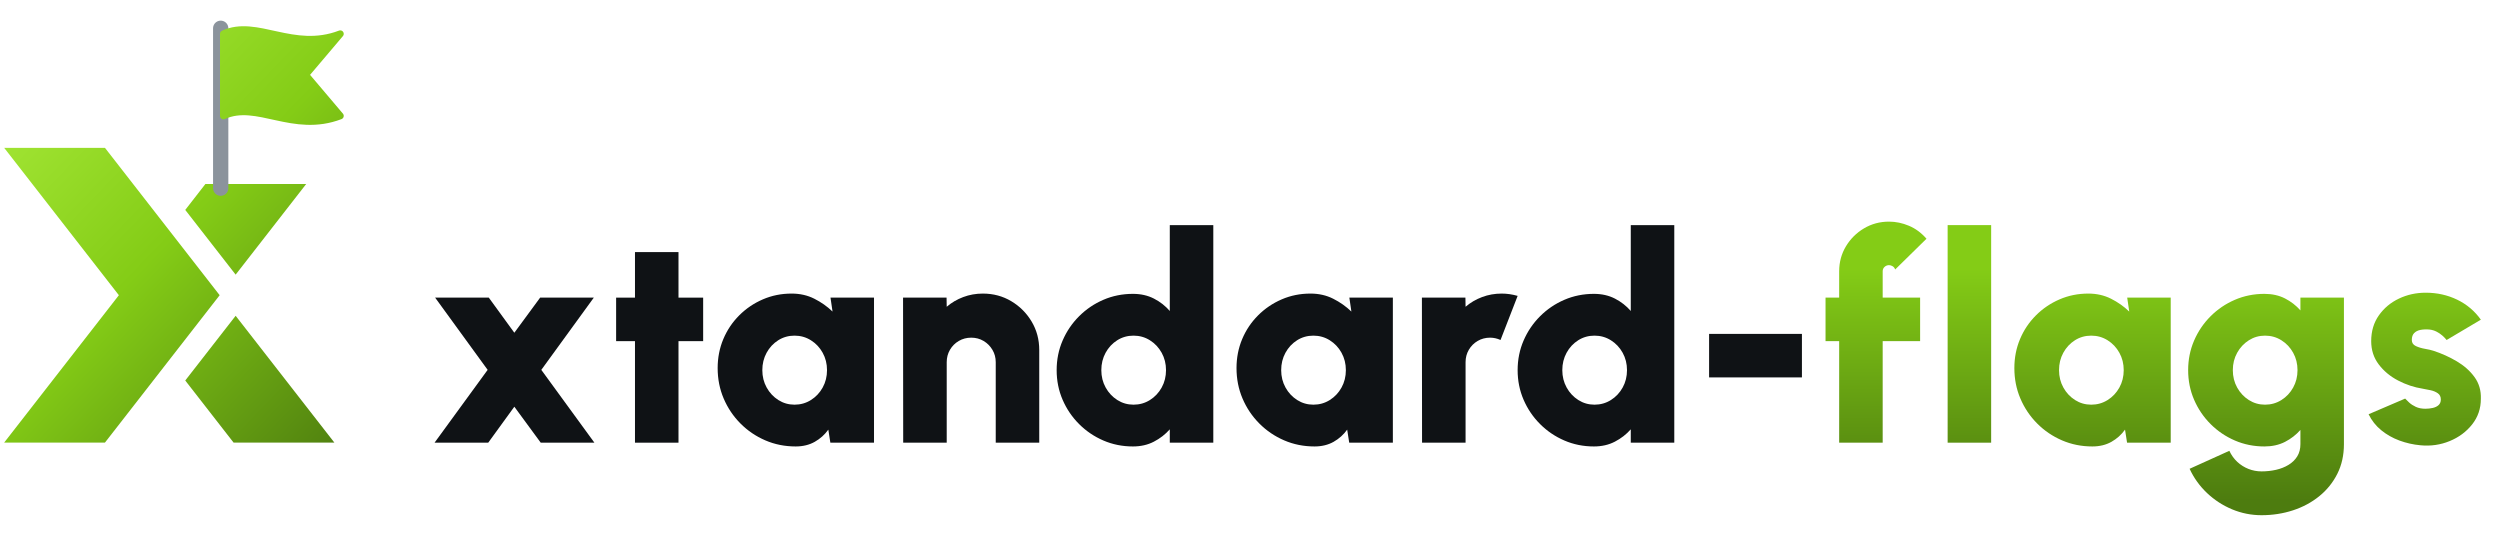
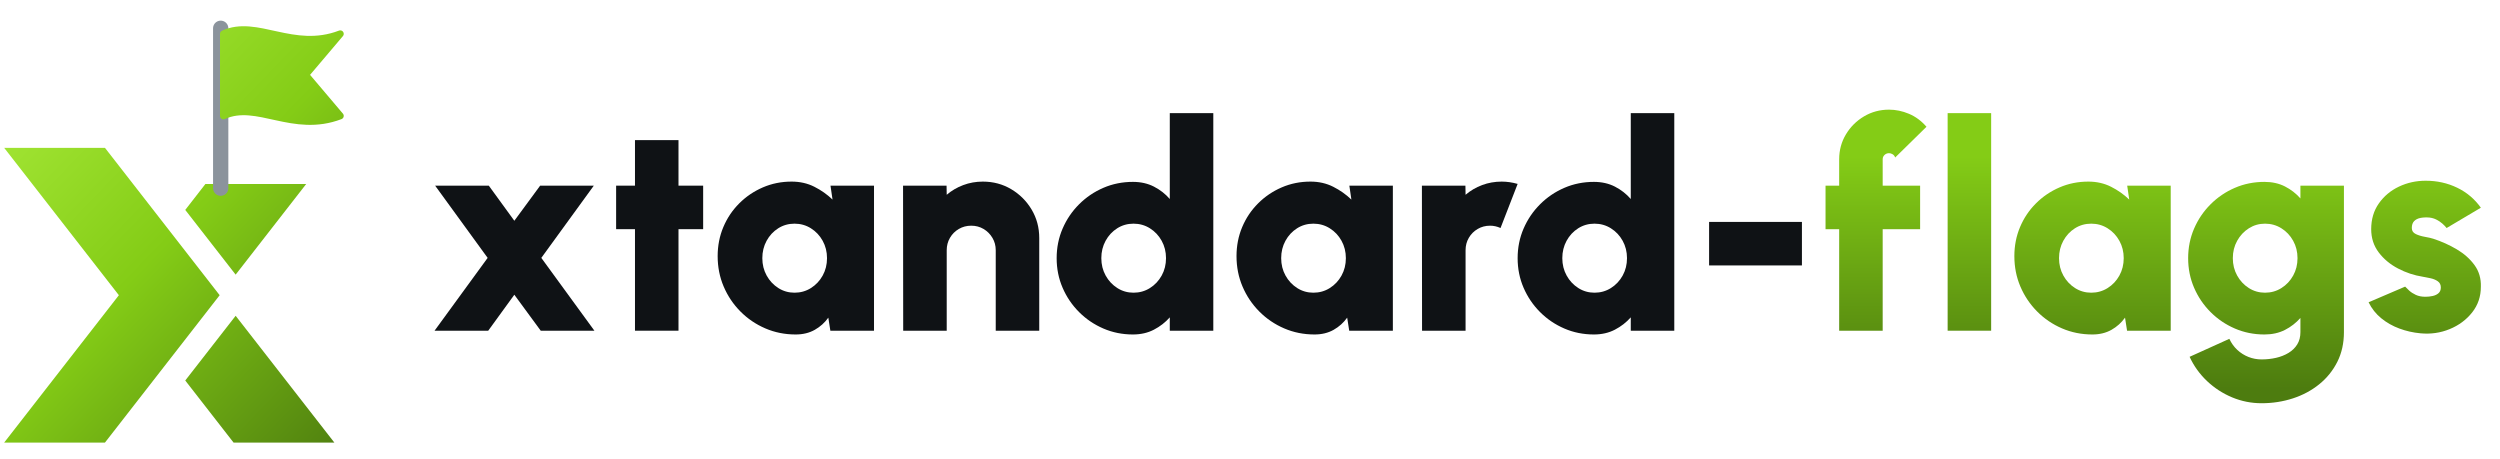
- <svg xmlns="http://www.w3.org/2000/svg" viewBox="0 0 861.8 184.0" width="861.8" height="184.0" role="img" aria-label="xtandard-flags">
+ <svg xmlns="http://www.w3.org/2000/svg" viewBox="0 0 861.8 158.0" width="861.8" height="158.0" role="img" aria-label="xtandard-flags">
  <defs>
    <linearGradient id="lime" x1="250" y1="250" x2="760" y2="740" gradientUnits="userSpaceOnUse">
      <stop offset="0" stop-color="#A3E635" />
      <stop offset=".42" stop-color="#84CC16" />
      <stop offset="1" stop-color="#4D7C0F" />
    </linearGradient>
    <linearGradient id="word" x1="0" y1="-60" x2="0" y2="20" gradientUnits="userSpaceOnUse">
      <stop offset="0" stop-color="#84CC16" />
      <stop offset="1" stop-color="#4D7C0F" />
    </linearGradient>
  </defs>
  <g transform="translate(0 4) scale(0.23962) translate(-244 -104.0)">
    <path d="M250 300L395 300L560 512L395 724L250 724L415 512Z" fill="url(#lime)" />
    <path d="M539.5 352L684.5 352L583.0 482.4L510.5 389.3Z" fill="url(#lime)" />
    <path d="M580.0 724L725.0 724L583.0 541.6L510.5 634.7Z" fill="url(#lime)" />
    <path d="M561.5 358L561.5 128" stroke="#8B939C" stroke-width="22" stroke-linecap="round" />
    <path d="M565.5 136C613.5 114 665.5 162 733.5 136L683.5 195L733.5 254C665.5 280 613.5 232 565.5 254Z" fill="url(#lime)" stroke="url(#lime)" stroke-width="10" stroke-linejoin="round" />
  </g>
-   <g transform="translate(145.8 152.6)" fill="#0F1215">
+   <g transform="translate(145.8 114.0)" fill="#0F1215">
    <path transform="translate(0.00 0.00)" d="M 4 0 L 22.301 -25.102 L 4.199 -50 L 22.699 -50 L 31.5 -37.898 L 40.398 -50 L 58.898 -50 L 40.801 -25.102 L 59.102 0 L 40.602 0 L 31.5 -12.398 L 22.5 0 Z M 4 0" />
    <path transform="translate(63.09 0.00)" d="M 33.5 -35 L 25 -35 L 25 0 L 10 0 L 10 -35 L 3.5 -35 L 3.5 -50 L 10 -50 L 10 -65.699 L 25 -65.699 L 25 -50 L 33.5 -50 Z M 33.5 -35" />
    <path transform="translate(98.59 0.00)" d="M 41.898 -50 L 56.898 -50 L 56.898 0 L 41.852 0 L 41.148 -4.5 C 39.918 -2.766 38.359 -1.367 36.477 -0.301 C 34.59 0.766 32.398 1.301 29.898 1.301 C 26.168 1.301 22.676 0.602 19.426 -0.801 C 16.176 -2.199 13.316 -4.141 10.852 -6.625 C 8.383 -9.109 6.457 -11.977 5.074 -15.227 C 3.691 -18.477 3 -21.965 3 -25.699 C 3 -29.266 3.648 -32.602 4.949 -35.699 C 6.25 -38.801 8.074 -41.523 10.426 -43.875 C 12.773 -46.227 15.492 -48.066 18.574 -49.398 C 21.66 -50.734 24.965 -51.398 28.5 -51.398 C 31.367 -51.398 33.977 -50.809 36.324 -49.625 C 38.676 -48.441 40.766 -46.965 42.602 -45.199 Z M 29.5 -13.102 C 31.566 -13.102 33.449 -13.633 35.148 -14.699 C 36.852 -15.766 38.199 -17.199 39.199 -19 C 40.199 -20.801 40.699 -22.801 40.699 -25 C 40.699 -27.199 40.199 -29.199 39.199 -31 C 38.199 -32.801 36.852 -34.234 35.148 -35.301 C 33.449 -36.367 31.566 -36.898 29.5 -36.898 C 27.434 -36.898 25.559 -36.367 23.875 -35.301 C 22.191 -34.234 20.859 -32.801 19.875 -31 C 18.891 -29.199 18.398 -27.199 18.398 -25 C 18.398 -22.801 18.898 -20.801 19.898 -19 C 20.898 -17.199 22.242 -15.766 23.926 -14.699 C 25.609 -13.633 27.465 -13.102 29.5 -13.102 Z M 29.5 -13.102" />
    <path transform="translate(159.50 0.00)" d="M 52.949 -31.949 L 52.949 0 L 37.949 0 L 37.949 -27.75 C 37.949 -29.316 37.566 -30.742 36.801 -32.023 C 36.035 -33.309 35.016 -34.324 33.75 -35.074 C 32.484 -35.824 31.066 -36.199 29.5 -36.199 C 27.934 -36.199 26.508 -35.824 25.227 -35.074 C 23.941 -34.324 22.926 -33.309 22.176 -32.023 C 21.426 -30.742 21.051 -29.316 21.051 -27.75 L 21.051 0 L 6.051 0 L 6 -50 L 21 -50 L 21.051 -46.852 C 22.715 -48.285 24.617 -49.398 26.75 -50.199 C 28.883 -51 31.133 -51.398 33.5 -51.398 C 37.102 -51.398 40.367 -50.523 43.301 -48.773 C 46.234 -47.023 48.574 -44.684 50.324 -41.75 C 52.074 -38.816 52.949 -35.551 52.949 -31.949 Z M 52.949 -31.949" />
    <path transform="translate(215.45 0.00)" d="M 42 -75 L 57 -75 L 57 0 L 42 0 L 42 -4.602 C 40.465 -2.867 38.641 -1.449 36.523 -0.352 C 34.41 0.75 32 1.301 29.301 1.301 C 25.668 1.301 22.266 0.617 19.102 -0.75 C 15.934 -2.117 13.141 -4.008 10.727 -6.426 C 8.309 -8.84 6.418 -11.633 5.051 -14.801 C 3.684 -17.965 3 -21.367 3 -25 C 3 -28.633 3.684 -32.035 5.051 -35.199 C 6.418 -38.367 8.309 -41.16 10.727 -43.574 C 13.141 -45.992 15.934 -47.883 19.102 -49.25 C 22.266 -50.617 25.668 -51.301 29.301 -51.301 C 32 -51.301 34.41 -50.758 36.523 -49.676 C 38.641 -48.59 40.465 -47.168 42 -45.398 Z M 29.5 -13.102 C 31.566 -13.102 33.449 -13.633 35.148 -14.699 C 36.852 -15.766 38.199 -17.199 39.199 -19 C 40.199 -20.801 40.699 -22.801 40.699 -25 C 40.699 -27.199 40.199 -29.199 39.199 -31 C 38.199 -32.801 36.852 -34.234 35.148 -35.301 C 33.449 -36.367 31.566 -36.898 29.5 -36.898 C 27.434 -36.898 25.559 -36.367 23.875 -35.301 C 22.191 -34.234 20.859 -32.801 19.875 -31 C 18.891 -29.199 18.398 -27.199 18.398 -25 C 18.398 -22.801 18.898 -20.801 19.898 -19 C 20.898 -17.199 22.242 -15.766 23.926 -14.699 C 25.609 -13.633 27.465 -13.102 29.5 -13.102 Z M 29.5 -13.102" />
    <path transform="translate(277.45 0.00)" d="M 41.898 -50 L 56.898 -50 L 56.898 0 L 41.852 0 L 41.148 -4.5 C 39.918 -2.766 38.359 -1.367 36.477 -0.301 C 34.59 0.766 32.398 1.301 29.898 1.301 C 26.168 1.301 22.676 0.602 19.426 -0.801 C 16.176 -2.199 13.316 -4.141 10.852 -6.625 C 8.383 -9.109 6.457 -11.977 5.074 -15.227 C 3.691 -18.477 3 -21.965 3 -25.699 C 3 -29.266 3.648 -32.602 4.949 -35.699 C 6.25 -38.801 8.074 -41.523 10.426 -43.875 C 12.773 -46.227 15.492 -48.066 18.574 -49.398 C 21.66 -50.734 24.965 -51.398 28.5 -51.398 C 31.367 -51.398 33.977 -50.809 36.324 -49.625 C 38.676 -48.441 40.766 -46.965 42.602 -45.199 Z M 29.5 -13.102 C 31.566 -13.102 33.449 -13.633 35.148 -14.699 C 36.852 -15.766 38.199 -17.199 39.199 -19 C 40.199 -20.801 40.699 -22.801 40.699 -25 C 40.699 -27.199 40.199 -29.199 39.199 -31 C 38.199 -32.801 36.852 -34.234 35.148 -35.301 C 33.449 -36.367 31.566 -36.898 29.5 -36.898 C 27.434 -36.898 25.559 -36.367 23.875 -35.301 C 22.191 -34.234 20.859 -32.801 19.875 -31 C 18.891 -29.199 18.398 -27.199 18.398 -25 C 18.398 -22.801 18.898 -20.801 19.898 -19 C 20.898 -17.199 22.242 -15.766 23.926 -14.699 C 25.609 -13.633 27.465 -13.102 29.5 -13.102 Z M 29.5 -13.102" />
    <path transform="translate(338.36 0.00)" d="M 6.051 0 L 6 -50 L 21 -50 L 21.051 -46.852 C 22.715 -48.285 24.617 -49.398 26.75 -50.199 C 28.883 -51 31.133 -51.398 33.5 -51.398 C 35.301 -51.398 37.133 -51.133 39 -50.602 L 33.102 -35.398 C 31.934 -35.934 30.734 -36.199 29.5 -36.199 C 27.934 -36.199 26.508 -35.824 25.227 -35.074 C 23.941 -34.324 22.926 -33.309 22.176 -32.023 C 21.426 -30.742 21.051 -29.316 21.051 -27.75 L 21.051 0 Z M 6.051 0" />
    <path transform="translate(374.36 0.00)" d="M 42 -75 L 57 -75 L 57 0 L 42 0 L 42 -4.602 C 40.465 -2.867 38.641 -1.449 36.523 -0.352 C 34.41 0.75 32 1.301 29.301 1.301 C 25.668 1.301 22.266 0.617 19.102 -0.75 C 15.934 -2.117 13.141 -4.008 10.727 -6.426 C 8.309 -8.84 6.418 -11.633 5.051 -14.801 C 3.684 -17.965 3 -21.367 3 -25 C 3 -28.633 3.684 -32.035 5.051 -35.199 C 6.418 -38.367 8.309 -41.16 10.727 -43.574 C 13.141 -45.992 15.934 -47.883 19.102 -49.25 C 22.266 -50.617 25.668 -51.301 29.301 -51.301 C 32 -51.301 34.41 -50.758 36.523 -49.676 C 38.641 -48.59 40.465 -47.168 42 -45.398 Z M 29.5 -13.102 C 31.566 -13.102 33.449 -13.633 35.148 -14.699 C 36.852 -15.766 38.199 -17.199 39.199 -19 C 40.199 -20.801 40.699 -22.801 40.699 -25 C 40.699 -27.199 40.199 -29.199 39.199 -31 C 38.199 -32.801 36.852 -34.234 35.148 -35.301 C 33.449 -36.367 31.566 -36.898 29.5 -36.898 C 27.434 -36.898 25.559 -36.367 23.875 -35.301 C 22.191 -34.234 20.859 -32.801 19.875 -31 C 18.891 -29.199 18.398 -27.199 18.398 -25 C 18.398 -22.801 18.898 -20.801 19.898 -19 C 20.898 -17.199 22.242 -15.766 23.926 -14.699 C 25.609 -13.633 27.465 -13.102 29.5 -13.102 Z M 29.5 -13.102" />
    <path transform="translate(437.36 0.00)" d="M 6 -37.5 L 38 -37.5 L 38 -22.5 L 6 -22.5 Z M 6 -37.5" />
  </g>
-   <g transform="translate(626.8 152.6)" fill="url(#word)">
+   <g transform="translate(626.8 114.0)" fill="url(#word)">
    <path transform="translate(0.00 0.00)" d="M 22.199 -59.102 L 22.199 -50 L 35.102 -50 L 35.102 -35 L 22.199 -35 L 22.199 0 L 7.199 0 L 7.199 -35 L 2.5 -35 L 2.5 -50 L 7.199 -50 L 7.199 -59.102 C 7.199 -62.234 7.977 -65.09 9.523 -67.676 C 11.074 -70.258 13.148 -72.324 15.75 -73.875 C 18.352 -75.426 21.234 -76.199 24.398 -76.199 C 26.699 -76.199 28.984 -75.727 31.25 -74.773 C 33.516 -73.824 35.535 -72.332 37.301 -70.301 L 26.5 -59.699 C 26.332 -60.199 26.043 -60.574 25.625 -60.824 C 25.207 -61.074 24.801 -61.199 24.398 -61.199 C 23.801 -61.199 23.285 -61 22.852 -60.602 C 22.418 -60.199 22.199 -59.699 22.199 -59.102 Z M 22.199 -59.102" />
    <path transform="translate(38.59 0.00)" d="M 6 0 L 6 -75 L 21 -75 L 21 0 Z M 6 0" />
    <path transform="translate(64.59 0.00)" d="M 41.898 -50 L 56.898 -50 L 56.898 0 L 41.852 0 L 41.148 -4.5 C 39.918 -2.766 38.359 -1.367 36.477 -0.301 C 34.59 0.766 32.398 1.301 29.898 1.301 C 26.168 1.301 22.676 0.602 19.426 -0.801 C 16.176 -2.199 13.316 -4.141 10.852 -6.625 C 8.383 -9.109 6.457 -11.977 5.074 -15.227 C 3.691 -18.477 3 -21.965 3 -25.699 C 3 -29.266 3.648 -32.602 4.949 -35.699 C 6.25 -38.801 8.074 -41.523 10.426 -43.875 C 12.773 -46.227 15.492 -48.066 18.574 -49.398 C 21.66 -50.734 24.965 -51.398 28.5 -51.398 C 31.367 -51.398 33.977 -50.809 36.324 -49.625 C 38.676 -48.441 40.766 -46.965 42.602 -45.199 Z M 29.5 -13.102 C 31.566 -13.102 33.449 -13.633 35.148 -14.699 C 36.852 -15.766 38.199 -17.199 39.199 -19 C 40.199 -20.801 40.699 -22.801 40.699 -25 C 40.699 -27.199 40.199 -29.199 39.199 -31 C 38.199 -32.801 36.852 -34.234 35.148 -35.301 C 33.449 -36.367 31.566 -36.898 29.5 -36.898 C 27.434 -36.898 25.559 -36.367 23.875 -35.301 C 22.191 -34.234 20.859 -32.801 19.875 -31 C 18.891 -29.199 18.398 -27.199 18.398 -25 C 18.398 -22.801 18.898 -20.801 19.898 -19 C 20.898 -17.199 22.242 -15.766 23.926 -14.699 C 25.609 -13.633 27.465 -13.102 29.5 -13.102 Z M 29.5 -13.102" />
    <path transform="translate(124.50 0.00)" d="M 41.699 -50 L 56.699 -50 L 56.699 0.5 C 56.699 4.301 55.941 7.707 54.426 10.727 C 52.91 13.742 50.832 16.316 48.199 18.449 C 45.566 20.582 42.543 22.207 39.125 23.324 C 35.707 24.441 32.102 25 28.301 25 C 24.766 25 21.383 24.324 18.148 22.977 C 14.918 21.625 12.035 19.75 9.5 17.352 C 6.965 14.949 4.965 12.168 3.5 9 L 17.199 2.801 C 17.898 4.301 18.816 5.574 19.949 6.625 C 21.082 7.676 22.367 8.484 23.801 9.051 C 25.234 9.617 26.734 9.898 28.301 9.898 C 30.035 9.898 31.699 9.715 33.301 9.352 C 34.898 8.984 36.332 8.418 37.602 7.648 C 38.867 6.883 39.867 5.91 40.602 4.727 C 41.332 3.543 41.699 2.133 41.699 0.5 L 41.699 -4.398 C 40.199 -2.699 38.426 -1.324 36.375 -0.273 C 34.324 0.773 31.965 1.301 29.301 1.301 C 25.668 1.301 22.266 0.617 19.102 -0.75 C 15.934 -2.117 13.141 -4.008 10.727 -6.426 C 8.309 -8.84 6.418 -11.633 5.051 -14.801 C 3.684 -17.965 3 -21.367 3 -25 C 3 -28.633 3.684 -32.035 5.051 -35.199 C 6.418 -38.367 8.309 -41.16 10.727 -43.574 C 13.141 -45.992 15.934 -47.883 19.102 -49.25 C 22.266 -50.617 25.668 -51.301 29.301 -51.301 C 31.965 -51.301 34.324 -50.773 36.375 -49.727 C 38.426 -48.676 40.199 -47.301 41.699 -45.602 Z M 29.5 -13.102 C 31.566 -13.102 33.449 -13.633 35.148 -14.699 C 36.852 -15.766 38.199 -17.199 39.199 -19 C 40.199 -20.801 40.699 -22.801 40.699 -25 C 40.699 -27.199 40.199 -29.199 39.199 -31 C 38.199 -32.801 36.852 -34.234 35.148 -35.301 C 33.449 -36.367 31.566 -36.898 29.5 -36.898 C 27.465 -36.898 25.609 -36.367 23.926 -35.301 C 22.242 -34.234 20.898 -32.801 19.898 -31 C 18.898 -29.199 18.398 -27.199 18.398 -25 C 18.398 -22.801 18.898 -20.801 19.898 -19 C 20.898 -17.199 22.242 -15.766 23.926 -14.699 C 25.609 -13.633 27.465 -13.102 29.5 -13.102 Z M 29.5 -13.102" />
    <path transform="translate(187.20 0.00)" d="M 20.398 0.898 C 17.867 0.668 15.434 0.117 13.102 -0.75 C 10.766 -1.617 8.684 -2.801 6.852 -4.301 C 5.016 -5.801 3.566 -7.633 2.5 -9.801 L 15.102 -15.199 C 15.434 -14.832 15.898 -14.375 16.5 -13.824 C 17.102 -13.273 17.859 -12.785 18.773 -12.352 C 19.691 -11.918 20.801 -11.699 22.102 -11.699 C 22.965 -11.699 23.809 -11.793 24.625 -11.977 C 25.441 -12.16 26.109 -12.484 26.625 -12.949 C 27.141 -13.418 27.398 -14.066 27.398 -14.898 C 27.398 -15.832 27.059 -16.543 26.375 -17.023 C 25.691 -17.508 24.867 -17.859 23.898 -18.074 C 22.934 -18.293 22.035 -18.465 21.199 -18.602 C 18.234 -19.066 15.391 -20.008 12.676 -21.426 C 9.957 -22.84 7.734 -24.691 6 -26.977 C 4.266 -29.258 3.398 -31.934 3.398 -35 C 3.398 -38.434 4.285 -41.398 6.051 -43.898 C 7.816 -46.398 10.125 -48.324 12.977 -49.676 C 15.824 -51.023 18.898 -51.699 22.199 -51.699 C 26.102 -51.699 29.707 -50.898 33.023 -49.301 C 36.34 -47.699 39.066 -45.398 41.199 -42.398 L 29.398 -35.398 C 29 -35.898 28.508 -36.41 27.926 -36.926 C 27.34 -37.441 26.676 -37.891 25.926 -38.273 C 25.176 -38.66 24.367 -38.898 23.5 -39 C 22.332 -39.102 21.293 -39.059 20.375 -38.875 C 19.457 -38.691 18.734 -38.324 18.199 -37.773 C 17.668 -37.227 17.398 -36.434 17.398 -35.398 C 17.398 -34.434 17.867 -33.734 18.801 -33.301 C 19.734 -32.867 20.785 -32.551 21.949 -32.352 C 23.117 -32.148 24.066 -31.934 24.801 -31.699 C 27.668 -30.766 30.367 -29.551 32.898 -28.051 C 35.434 -26.551 37.477 -24.734 39.023 -22.602 C 40.574 -20.465 41.301 -17.965 41.199 -15.102 C 41.199 -11.766 40.199 -8.832 38.199 -6.301 C 36.199 -3.766 33.617 -1.852 30.449 -0.551 C 27.285 0.75 23.934 1.234 20.398 0.898 Z M 20.398 0.898" />
  </g>
</svg>
